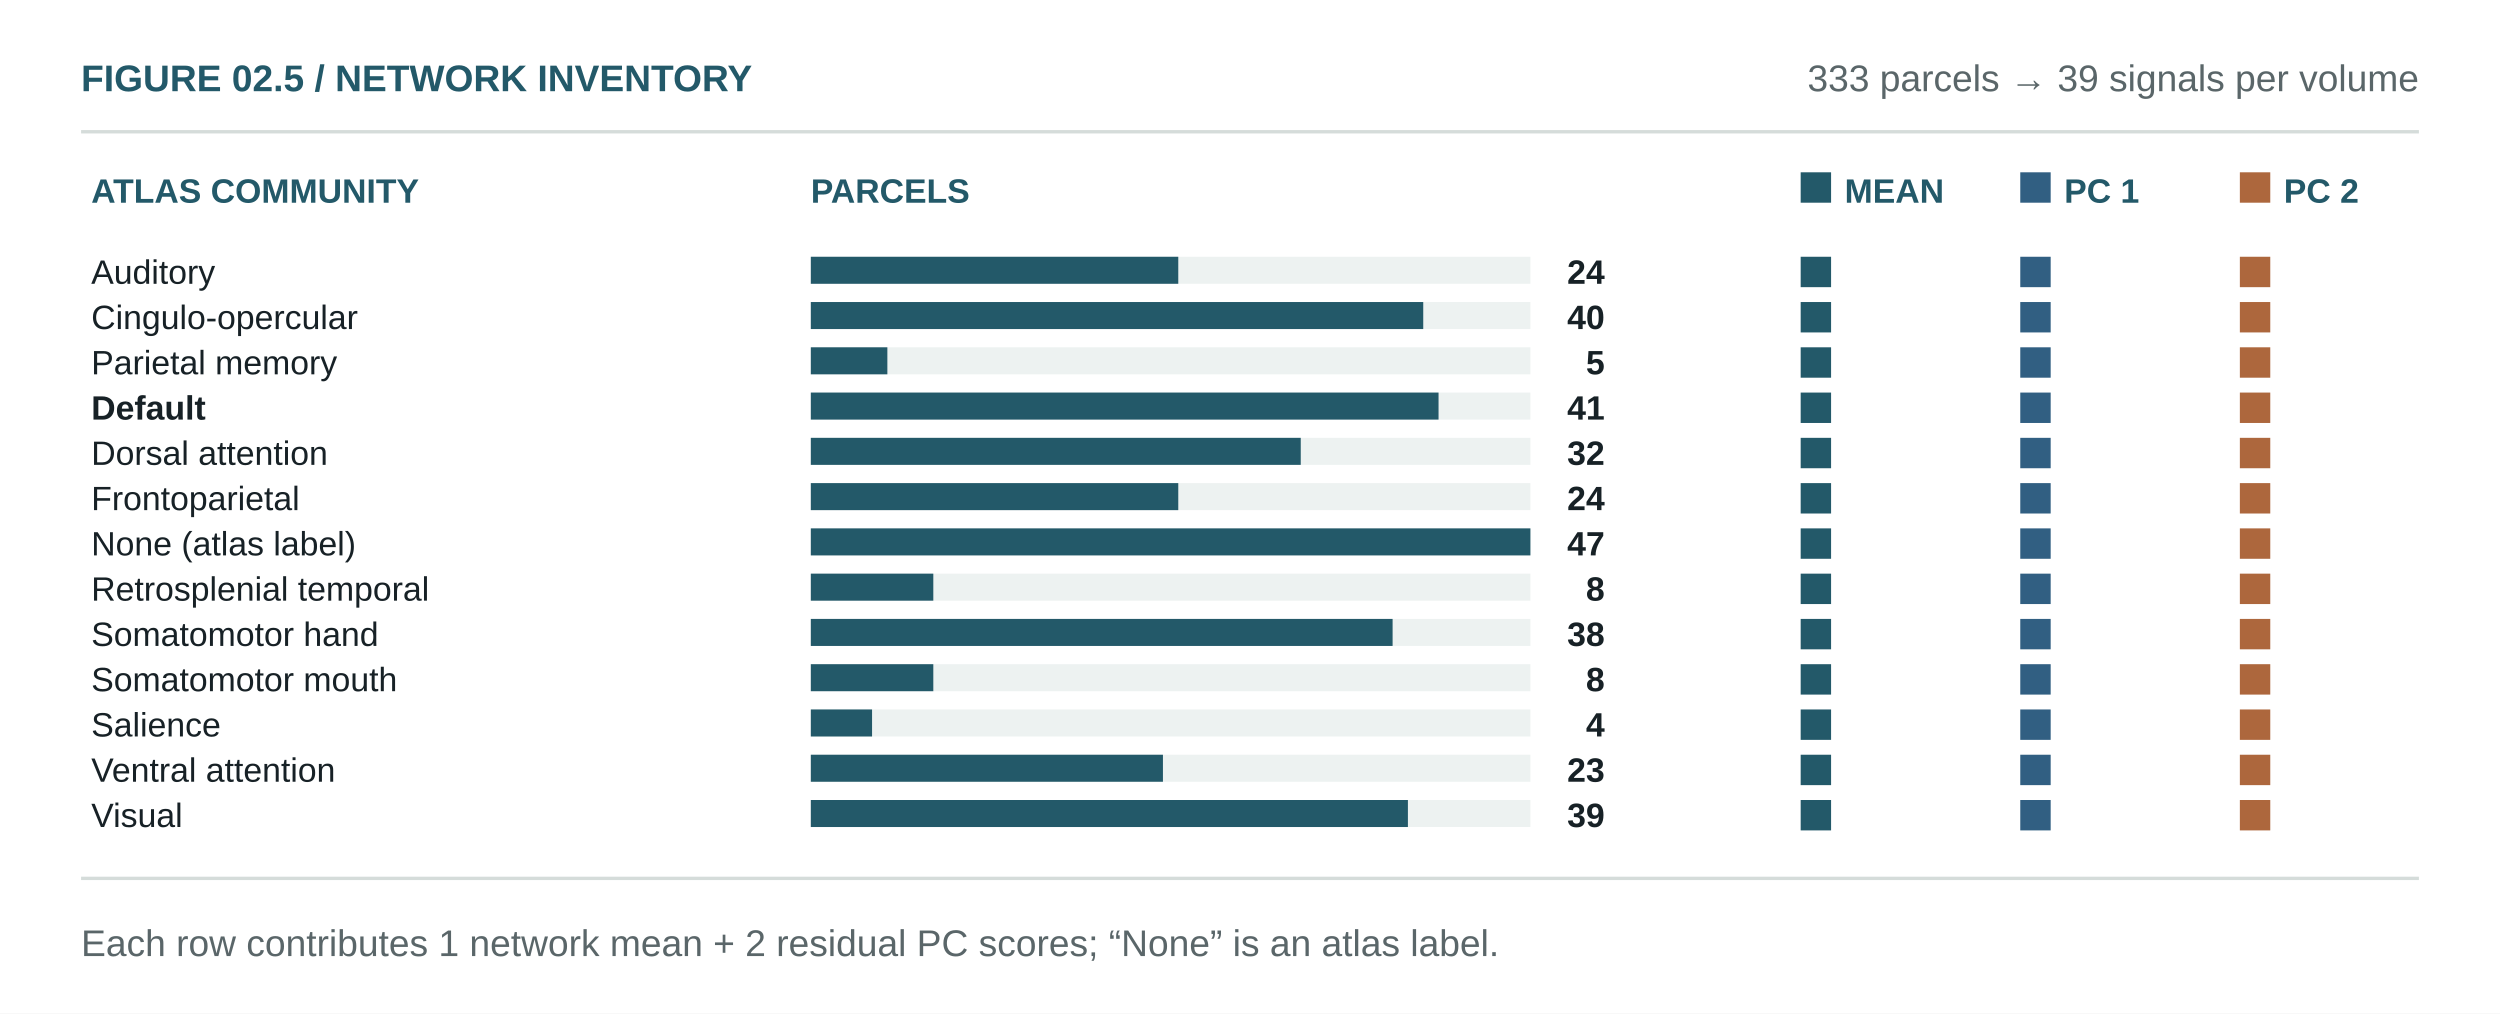
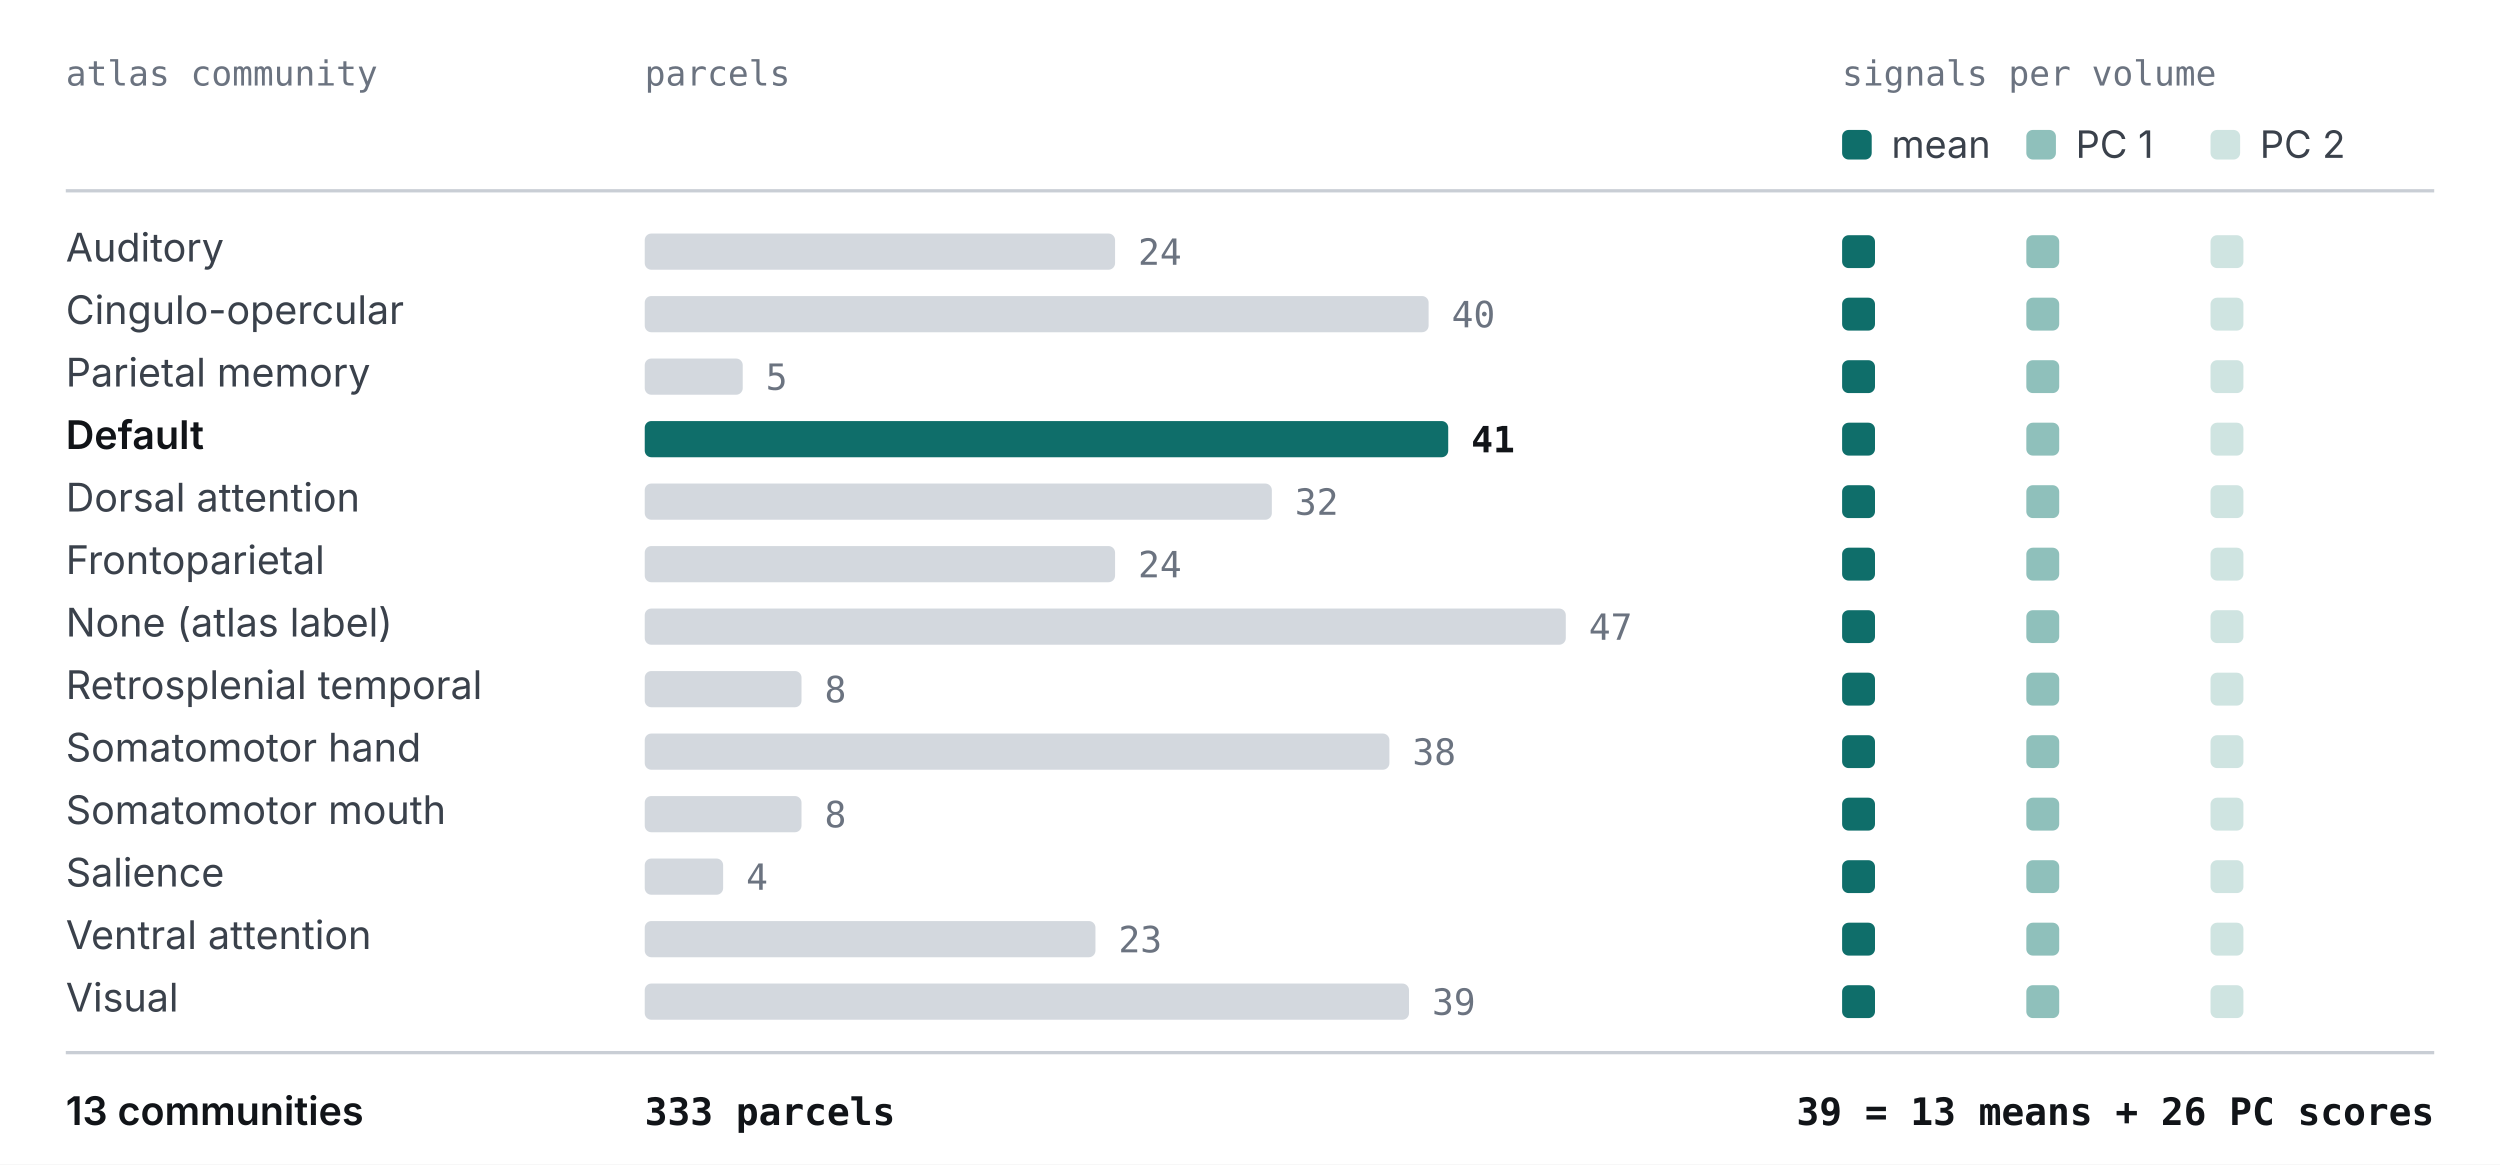
- <svg xmlns="http://www.w3.org/2000/svg" width="740" height="300" viewBox="0 0 740 300" role="img" aria-labelledby="title desc">
-   <rect width="740" height="300" fill="#ffffff" />
-   <text x="24.00" y="27.00" fill="#235969" font-size="11" font-weight="700" text-anchor="start" font-family="-apple-system,BlinkMacSystemFont,Segoe UI,Arial,sans-serif">FIGURE 02.5 / NETWORK INVENTORY</text>
-   <text x="716.00" y="27.00" fill="#5a6669" font-size="11" font-weight="400" text-anchor="end" font-family="-apple-system,BlinkMacSystemFont,Segoe UI,Arial,sans-serif">333 parcels → 39 signals per volume</text>
-   <line x1="24.00" y1="39.00" x2="716.00" y2="39.00" stroke="#d5dcda" stroke-width="1" opacity="1" />
-   <text x="27.00" y="60.00" fill="#235969" font-size="10" font-weight="700" text-anchor="start" font-family="-apple-system,BlinkMacSystemFont,Segoe UI,Arial,sans-serif">ATLAS COMMUNITY</text>
-   <text x="240.00" y="60.00" fill="#235969" font-size="10" font-weight="700" text-anchor="start" font-family="-apple-system,BlinkMacSystemFont,Segoe UI,Arial,sans-serif">PARCELS</text>
-   <rect x="533.00" y="51.00" width="9.00" height="9.00" fill="#235969" />
-   <text x="546.00" y="60.00" fill="#235969" font-size="10" font-weight="700" text-anchor="start" font-family="-apple-system,BlinkMacSystemFont,Segoe UI,Arial,sans-serif">MEAN</text>
-   <rect x="598.00" y="51.00" width="9.00" height="9.00" fill="#315f82" />
-   <text x="611.00" y="60.00" fill="#235969" font-size="10" font-weight="700" text-anchor="start" font-family="-apple-system,BlinkMacSystemFont,Segoe UI,Arial,sans-serif">PC 1</text>
-   <rect x="663.00" y="51.00" width="9.00" height="9.00" fill="#ad673d" />
-   <text x="676.00" y="60.00" fill="#235969" font-size="10" font-weight="700" text-anchor="start" font-family="-apple-system,BlinkMacSystemFont,Segoe UI,Arial,sans-serif">PC 2</text>
-   <text x="27.00" y="84.00" fill="#172126" font-size="10" font-weight="400" text-anchor="start" font-family="-apple-system,BlinkMacSystemFont,Segoe UI,Arial,sans-serif">Auditory</text>
-   <rect x="240.00" y="76.00" width="213.00" height="8.00" fill="#edf2f1" />
-   <rect x="240.00" y="76.00" width="108.77" height="8.00" fill="#235969" />
-   <text x="475.00" y="84.00" fill="#172126" font-size="10" font-weight="600" text-anchor="end" font-family="-apple-system,BlinkMacSystemFont,Segoe UI,Arial,sans-serif">24</text>
-   <rect x="533.00" y="76.00" width="9.00" height="9.00" fill="#235969" />
-   <rect x="598.00" y="76.00" width="9.00" height="9.00" fill="#315f82" />
-   <rect x="663.00" y="76.00" width="9.00" height="9.00" fill="#ad673d" />
-   <text x="27.00" y="97.40" fill="#172126" font-size="10" font-weight="400" text-anchor="start" font-family="-apple-system,BlinkMacSystemFont,Segoe UI,Arial,sans-serif">Cingulo-opercular</text>
-   <rect x="240.00" y="89.40" width="213.00" height="8.00" fill="#edf2f1" />
-   <rect x="240.00" y="89.40" width="181.28" height="8.00" fill="#235969" />
-   <text x="475.00" y="97.40" fill="#172126" font-size="10" font-weight="600" text-anchor="end" font-family="-apple-system,BlinkMacSystemFont,Segoe UI,Arial,sans-serif">40</text>
-   <rect x="533.00" y="89.40" width="9.00" height="9.00" fill="#235969" />
-   <rect x="598.00" y="89.40" width="9.00" height="9.00" fill="#315f82" />
-   <rect x="663.00" y="89.40" width="9.00" height="9.00" fill="#ad673d" />
-   <text x="27.00" y="110.80" fill="#172126" font-size="10" font-weight="400" text-anchor="start" font-family="-apple-system,BlinkMacSystemFont,Segoe UI,Arial,sans-serif">Parietal memory</text>
-   <rect x="240.00" y="102.80" width="213.00" height="8.00" fill="#edf2f1" />
-   <rect x="240.00" y="102.80" width="22.66" height="8.00" fill="#235969" />
-   <text x="475.00" y="110.80" fill="#172126" font-size="10" font-weight="600" text-anchor="end" font-family="-apple-system,BlinkMacSystemFont,Segoe UI,Arial,sans-serif">5</text>
-   <rect x="533.00" y="102.80" width="9.00" height="9.00" fill="#235969" />
-   <rect x="598.00" y="102.80" width="9.00" height="9.00" fill="#315f82" />
-   <rect x="663.00" y="102.80" width="9.00" height="9.00" fill="#ad673d" />
-   <text x="27.00" y="124.20" fill="#172126" font-size="10" font-weight="600" text-anchor="start" font-family="-apple-system,BlinkMacSystemFont,Segoe UI,Arial,sans-serif">Default</text>
-   <rect x="240.00" y="116.20" width="213.00" height="8.00" fill="#edf2f1" />
-   <rect x="240.00" y="116.20" width="185.81" height="8.00" fill="#235969" />
-   <text x="475.00" y="124.20" fill="#172126" font-size="10" font-weight="600" text-anchor="end" font-family="-apple-system,BlinkMacSystemFont,Segoe UI,Arial,sans-serif">41</text>
-   <rect x="533.00" y="116.20" width="9.00" height="9.00" fill="#235969" />
-   <rect x="598.00" y="116.20" width="9.00" height="9.00" fill="#315f82" />
-   <rect x="663.00" y="116.20" width="9.00" height="9.00" fill="#ad673d" />
-   <text x="27.00" y="137.60" fill="#172126" font-size="10" font-weight="400" text-anchor="start" font-family="-apple-system,BlinkMacSystemFont,Segoe UI,Arial,sans-serif">Dorsal attention</text>
-   <rect x="240.00" y="129.60" width="213.00" height="8.00" fill="#edf2f1" />
-   <rect x="240.00" y="129.60" width="145.02" height="8.00" fill="#235969" />
-   <text x="475.00" y="137.60" fill="#172126" font-size="10" font-weight="600" text-anchor="end" font-family="-apple-system,BlinkMacSystemFont,Segoe UI,Arial,sans-serif">32</text>
-   <rect x="533.00" y="129.60" width="9.00" height="9.00" fill="#235969" />
-   <rect x="598.00" y="129.60" width="9.00" height="9.00" fill="#315f82" />
-   <rect x="663.00" y="129.60" width="9.00" height="9.00" fill="#ad673d" />
-   <text x="27.00" y="151.00" fill="#172126" font-size="10" font-weight="400" text-anchor="start" font-family="-apple-system,BlinkMacSystemFont,Segoe UI,Arial,sans-serif">Frontoparietal</text>
-   <rect x="240.00" y="143.00" width="213.00" height="8.00" fill="#edf2f1" />
-   <rect x="240.00" y="143.00" width="108.77" height="8.00" fill="#235969" />
-   <text x="475.00" y="151.00" fill="#172126" font-size="10" font-weight="600" text-anchor="end" font-family="-apple-system,BlinkMacSystemFont,Segoe UI,Arial,sans-serif">24</text>
-   <rect x="533.00" y="143.00" width="9.00" height="9.00" fill="#235969" />
-   <rect x="598.00" y="143.00" width="9.00" height="9.00" fill="#315f82" />
-   <rect x="663.00" y="143.00" width="9.00" height="9.00" fill="#ad673d" />
-   <text x="27.00" y="164.40" fill="#172126" font-size="10" font-weight="400" text-anchor="start" font-family="-apple-system,BlinkMacSystemFont,Segoe UI,Arial,sans-serif">None (atlas label)</text>
-   <rect x="240.00" y="156.40" width="213.00" height="8.00" fill="#edf2f1" />
-   <rect x="240.00" y="156.40" width="213.00" height="8.00" fill="#235969" />
-   <text x="475.00" y="164.40" fill="#172126" font-size="10" font-weight="600" text-anchor="end" font-family="-apple-system,BlinkMacSystemFont,Segoe UI,Arial,sans-serif">47</text>
-   <rect x="533.00" y="156.40" width="9.00" height="9.00" fill="#235969" />
-   <rect x="598.00" y="156.40" width="9.00" height="9.00" fill="#315f82" />
-   <rect x="663.00" y="156.40" width="9.00" height="9.00" fill="#ad673d" />
-   <text x="27.00" y="177.80" fill="#172126" font-size="10" font-weight="400" text-anchor="start" font-family="-apple-system,BlinkMacSystemFont,Segoe UI,Arial,sans-serif">Retrosplenial temporal</text>
-   <rect x="240.00" y="169.80" width="213.00" height="8.00" fill="#edf2f1" />
-   <rect x="240.00" y="169.80" width="36.26" height="8.00" fill="#235969" />
-   <text x="475.00" y="177.80" fill="#172126" font-size="10" font-weight="600" text-anchor="end" font-family="-apple-system,BlinkMacSystemFont,Segoe UI,Arial,sans-serif">8</text>
-   <rect x="533.00" y="169.80" width="9.00" height="9.00" fill="#235969" />
-   <rect x="598.00" y="169.80" width="9.00" height="9.00" fill="#315f82" />
-   <rect x="663.00" y="169.80" width="9.00" height="9.00" fill="#ad673d" />
-   <text x="27.00" y="191.20" fill="#172126" font-size="10" font-weight="400" text-anchor="start" font-family="-apple-system,BlinkMacSystemFont,Segoe UI,Arial,sans-serif">Somatomotor hand</text>
-   <rect x="240.00" y="183.20" width="213.00" height="8.00" fill="#edf2f1" />
-   <rect x="240.00" y="183.20" width="172.21" height="8.00" fill="#235969" />
-   <text x="475.00" y="191.20" fill="#172126" font-size="10" font-weight="600" text-anchor="end" font-family="-apple-system,BlinkMacSystemFont,Segoe UI,Arial,sans-serif">38</text>
-   <rect x="533.00" y="183.20" width="9.00" height="9.00" fill="#235969" />
-   <rect x="598.00" y="183.20" width="9.00" height="9.00" fill="#315f82" />
-   <rect x="663.00" y="183.20" width="9.00" height="9.00" fill="#ad673d" />
-   <text x="27.00" y="204.60" fill="#172126" font-size="10" font-weight="400" text-anchor="start" font-family="-apple-system,BlinkMacSystemFont,Segoe UI,Arial,sans-serif">Somatomotor mouth</text>
-   <rect x="240.00" y="196.60" width="213.00" height="8.00" fill="#edf2f1" />
-   <rect x="240.00" y="196.60" width="36.26" height="8.00" fill="#235969" />
-   <text x="475.00" y="204.60" fill="#172126" font-size="10" font-weight="600" text-anchor="end" font-family="-apple-system,BlinkMacSystemFont,Segoe UI,Arial,sans-serif">8</text>
-   <rect x="533.00" y="196.60" width="9.00" height="9.00" fill="#235969" />
-   <rect x="598.00" y="196.60" width="9.00" height="9.00" fill="#315f82" />
-   <rect x="663.00" y="196.60" width="9.00" height="9.00" fill="#ad673d" />
-   <text x="27.00" y="218.00" fill="#172126" font-size="10" font-weight="400" text-anchor="start" font-family="-apple-system,BlinkMacSystemFont,Segoe UI,Arial,sans-serif">Salience</text>
-   <rect x="240.00" y="210.00" width="213.00" height="8.00" fill="#edf2f1" />
-   <rect x="240.00" y="210.00" width="18.13" height="8.00" fill="#235969" />
-   <text x="475.00" y="218.00" fill="#172126" font-size="10" font-weight="600" text-anchor="end" font-family="-apple-system,BlinkMacSystemFont,Segoe UI,Arial,sans-serif">4</text>
-   <rect x="533.00" y="210.00" width="9.00" height="9.00" fill="#235969" />
-   <rect x="598.00" y="210.00" width="9.00" height="9.00" fill="#315f82" />
-   <rect x="663.00" y="210.00" width="9.00" height="9.00" fill="#ad673d" />
-   <text x="27.00" y="231.40" fill="#172126" font-size="10" font-weight="400" text-anchor="start" font-family="-apple-system,BlinkMacSystemFont,Segoe UI,Arial,sans-serif">Ventral attention</text>
-   <rect x="240.00" y="223.40" width="213.00" height="8.00" fill="#edf2f1" />
-   <rect x="240.00" y="223.40" width="104.23" height="8.00" fill="#235969" />
-   <text x="475.00" y="231.40" fill="#172126" font-size="10" font-weight="600" text-anchor="end" font-family="-apple-system,BlinkMacSystemFont,Segoe UI,Arial,sans-serif">23</text>
-   <rect x="533.00" y="223.40" width="9.00" height="9.00" fill="#235969" />
-   <rect x="598.00" y="223.40" width="9.00" height="9.00" fill="#315f82" />
-   <rect x="663.00" y="223.40" width="9.00" height="9.00" fill="#ad673d" />
-   <text x="27.00" y="244.80" fill="#172126" font-size="10" font-weight="400" text-anchor="start" font-family="-apple-system,BlinkMacSystemFont,Segoe UI,Arial,sans-serif">Visual</text>
-   <rect x="240.00" y="236.80" width="213.00" height="8.00" fill="#edf2f1" />
-   <rect x="240.00" y="236.80" width="176.74" height="8.00" fill="#235969" />
-   <text x="475.00" y="244.80" fill="#172126" font-size="10" font-weight="600" text-anchor="end" font-family="-apple-system,BlinkMacSystemFont,Segoe UI,Arial,sans-serif">39</text>
-   <rect x="533.00" y="236.80" width="9.00" height="9.00" fill="#235969" />
-   <rect x="598.00" y="236.80" width="9.00" height="9.00" fill="#315f82" />
-   <rect x="663.00" y="236.80" width="9.00" height="9.00" fill="#ad673d" />
-   <line x1="24.00" y1="260.00" x2="716.00" y2="260.00" stroke="#d5dcda" stroke-width="1" opacity="1" />
-   <text x="24.00" y="283.00" fill="#5a6669" font-size="11" font-weight="400" text-anchor="start" font-family="-apple-system,BlinkMacSystemFont,Segoe UI,Arial,sans-serif">Each row contributes 1 network mean + 2 residual PC scores; “None” is an atlas label.</text>
+ <svg xmlns="http://www.w3.org/2000/svg" width="760" height="354" viewBox="0 0 760 354" role="img" aria-labelledby="title desc" font-family="-apple-system,BlinkMacSystemFont,'Segoe UI',Inter,Roboto,Helvetica,Arial,sans-serif">
+   <rect width="760" height="354" fill="#ffffff" />
+   <text x="20.00" y="26.00" fill="#6b7380" font-size="10.5" font-weight="500" text-anchor="start" font-family="'SF Mono',ui-monospace,SFMono-Regular,Menlo,Consolas,monospace">atlas community</text>
+   <text x="196.00" y="26.00" fill="#6b7380" font-size="10.5" font-weight="500" text-anchor="start" font-family="'SF Mono',ui-monospace,SFMono-Regular,Menlo,Consolas,monospace">parcels</text>
+   <text x="560.00" y="26.00" fill="#6b7380" font-size="10.5" font-weight="500" text-anchor="start" font-family="'SF Mono',ui-monospace,SFMono-Regular,Menlo,Consolas,monospace">signals per volume</text>
+   <rect x="560.00" y="39.50" width="9.00" height="9.00" fill="#0f6e6a" rx="2" />
+   <text x="575.00" y="48.00" fill="#3a414b" font-size="11.5" font-weight="400" text-anchor="start">mean</text>
+   <rect x="616.00" y="39.50" width="9.00" height="9.00" fill="#8fc0bb" rx="2" />
+   <text x="631.00" y="48.00" fill="#3a414b" font-size="11.5" font-weight="400" text-anchor="start">PC 1</text>
+   <rect x="672.00" y="39.50" width="9.00" height="9.00" fill="#cfe4e1" rx="2" />
+   <text x="687.00" y="48.00" fill="#3a414b" font-size="11.5" font-weight="400" text-anchor="start">PC 2</text>
+   <line x1="20.00" y1="58.00" x2="740.00" y2="58.00" stroke="#c9ced5" stroke-width="1" opacity="1" stroke-linecap="butt" />
+   <text x="20.00" y="79.50" fill="#3a414b" font-size="12" font-weight="400" text-anchor="start">Auditory</text>
+   <rect x="196.00" y="71.00" width="142.98" height="11.00" fill="#d3d8de" rx="2" />
+   <text x="345.98" y="80.50" fill="#6b7380" font-size="11" font-weight="400" text-anchor="start" font-family="'SF Mono',ui-monospace,SFMono-Regular,Menlo,Consolas,monospace">24</text>
+   <rect x="560.00" y="71.50" width="10.00" height="10.00" fill="#0f6e6a" rx="2" />
+   <rect x="616.00" y="71.50" width="10.00" height="10.00" fill="#8fc0bb" rx="2" />
+   <rect x="672.00" y="71.50" width="10.00" height="10.00" fill="#cfe4e1" rx="2" />
+   <text x="20.00" y="98.50" fill="#3a414b" font-size="12" font-weight="400" text-anchor="start">Cingulo-opercular</text>
+   <rect x="196.00" y="90.00" width="238.30" height="11.00" fill="#d3d8de" rx="2" />
+   <text x="441.30" y="99.50" fill="#6b7380" font-size="11" font-weight="400" text-anchor="start" font-family="'SF Mono',ui-monospace,SFMono-Regular,Menlo,Consolas,monospace">40</text>
+   <rect x="560.00" y="90.50" width="10.00" height="10.00" fill="#0f6e6a" rx="2" />
+   <rect x="616.00" y="90.50" width="10.00" height="10.00" fill="#8fc0bb" rx="2" />
+   <rect x="672.00" y="90.50" width="10.00" height="10.00" fill="#cfe4e1" rx="2" />
+   <text x="20.00" y="117.50" fill="#3a414b" font-size="12" font-weight="400" text-anchor="start">Parietal memory</text>
+   <rect x="196.00" y="109.00" width="29.79" height="11.00" fill="#d3d8de" rx="2" />
+   <text x="232.79" y="118.50" fill="#6b7380" font-size="11" font-weight="400" text-anchor="start" font-family="'SF Mono',ui-monospace,SFMono-Regular,Menlo,Consolas,monospace">5</text>
+   <rect x="560.00" y="109.50" width="10.00" height="10.00" fill="#0f6e6a" rx="2" />
+   <rect x="616.00" y="109.50" width="10.00" height="10.00" fill="#8fc0bb" rx="2" />
+   <rect x="672.00" y="109.50" width="10.00" height="10.00" fill="#cfe4e1" rx="2" />
+   <text x="20.00" y="136.50" fill="#111418" font-size="12" font-weight="600" text-anchor="start">Default</text>
+   <rect x="196.00" y="128.00" width="244.26" height="11.00" fill="#0f6e6a" rx="2" />
+   <text x="447.26" y="137.50" fill="#111418" font-size="11" font-weight="600" text-anchor="start" font-family="'SF Mono',ui-monospace,SFMono-Regular,Menlo,Consolas,monospace">41</text>
+   <rect x="560.00" y="128.50" width="10.00" height="10.00" fill="#0f6e6a" rx="2" />
+   <rect x="616.00" y="128.50" width="10.00" height="10.00" fill="#8fc0bb" rx="2" />
+   <rect x="672.00" y="128.50" width="10.00" height="10.00" fill="#cfe4e1" rx="2" />
+   <text x="20.00" y="155.50" fill="#3a414b" font-size="12" font-weight="400" text-anchor="start">Dorsal attention</text>
+   <rect x="196.00" y="147.00" width="190.64" height="11.00" fill="#d3d8de" rx="2" />
+   <text x="393.64" y="156.50" fill="#6b7380" font-size="11" font-weight="400" text-anchor="start" font-family="'SF Mono',ui-monospace,SFMono-Regular,Menlo,Consolas,monospace">32</text>
+   <rect x="560.00" y="147.50" width="10.00" height="10.00" fill="#0f6e6a" rx="2" />
+   <rect x="616.00" y="147.50" width="10.00" height="10.00" fill="#8fc0bb" rx="2" />
+   <rect x="672.00" y="147.50" width="10.00" height="10.00" fill="#cfe4e1" rx="2" />
+   <text x="20.00" y="174.50" fill="#3a414b" font-size="12" font-weight="400" text-anchor="start">Frontoparietal</text>
+   <rect x="196.00" y="166.00" width="142.98" height="11.00" fill="#d3d8de" rx="2" />
+   <text x="345.98" y="175.50" fill="#6b7380" font-size="11" font-weight="400" text-anchor="start" font-family="'SF Mono',ui-monospace,SFMono-Regular,Menlo,Consolas,monospace">24</text>
+   <rect x="560.00" y="166.50" width="10.00" height="10.00" fill="#0f6e6a" rx="2" />
+   <rect x="616.00" y="166.50" width="10.00" height="10.00" fill="#8fc0bb" rx="2" />
+   <rect x="672.00" y="166.50" width="10.00" height="10.00" fill="#cfe4e1" rx="2" />
+   <text x="20.00" y="193.50" fill="#3a414b" font-size="12" font-weight="400" text-anchor="start">None (atlas label)</text>
+   <rect x="196.00" y="185.00" width="280.00" height="11.00" fill="#d3d8de" rx="2" />
+   <text x="483.00" y="194.50" fill="#6b7380" font-size="11" font-weight="400" text-anchor="start" font-family="'SF Mono',ui-monospace,SFMono-Regular,Menlo,Consolas,monospace">47</text>
+   <rect x="560.00" y="185.50" width="10.00" height="10.00" fill="#0f6e6a" rx="2" />
+   <rect x="616.00" y="185.50" width="10.00" height="10.00" fill="#8fc0bb" rx="2" />
+   <rect x="672.00" y="185.50" width="10.00" height="10.00" fill="#cfe4e1" rx="2" />
+   <text x="20.00" y="212.50" fill="#3a414b" font-size="12" font-weight="400" text-anchor="start">Retrosplenial temporal</text>
+   <rect x="196.00" y="204.00" width="47.66" height="11.00" fill="#d3d8de" rx="2" />
+   <text x="250.66" y="213.50" fill="#6b7380" font-size="11" font-weight="400" text-anchor="start" font-family="'SF Mono',ui-monospace,SFMono-Regular,Menlo,Consolas,monospace">8</text>
+   <rect x="560.00" y="204.50" width="10.00" height="10.00" fill="#0f6e6a" rx="2" />
+   <rect x="616.00" y="204.50" width="10.00" height="10.00" fill="#8fc0bb" rx="2" />
+   <rect x="672.00" y="204.50" width="10.00" height="10.00" fill="#cfe4e1" rx="2" />
+   <text x="20.00" y="231.50" fill="#3a414b" font-size="12" font-weight="400" text-anchor="start">Somatomotor hand</text>
+   <rect x="196.00" y="223.00" width="226.38" height="11.00" fill="#d3d8de" rx="2" />
+   <text x="429.38" y="232.50" fill="#6b7380" font-size="11" font-weight="400" text-anchor="start" font-family="'SF Mono',ui-monospace,SFMono-Regular,Menlo,Consolas,monospace">38</text>
+   <rect x="560.00" y="223.50" width="10.00" height="10.00" fill="#0f6e6a" rx="2" />
+   <rect x="616.00" y="223.50" width="10.00" height="10.00" fill="#8fc0bb" rx="2" />
+   <rect x="672.00" y="223.50" width="10.00" height="10.00" fill="#cfe4e1" rx="2" />
+   <text x="20.00" y="250.50" fill="#3a414b" font-size="12" font-weight="400" text-anchor="start">Somatomotor mouth</text>
+   <rect x="196.00" y="242.00" width="47.66" height="11.00" fill="#d3d8de" rx="2" />
+   <text x="250.66" y="251.50" fill="#6b7380" font-size="11" font-weight="400" text-anchor="start" font-family="'SF Mono',ui-monospace,SFMono-Regular,Menlo,Consolas,monospace">8</text>
+   <rect x="560.00" y="242.50" width="10.00" height="10.00" fill="#0f6e6a" rx="2" />
+   <rect x="616.00" y="242.50" width="10.00" height="10.00" fill="#8fc0bb" rx="2" />
+   <rect x="672.00" y="242.50" width="10.00" height="10.00" fill="#cfe4e1" rx="2" />
+   <text x="20.00" y="269.50" fill="#3a414b" font-size="12" font-weight="400" text-anchor="start">Salience</text>
+   <rect x="196.00" y="261.00" width="23.83" height="11.00" fill="#d3d8de" rx="2" />
+   <text x="226.83" y="270.50" fill="#6b7380" font-size="11" font-weight="400" text-anchor="start" font-family="'SF Mono',ui-monospace,SFMono-Regular,Menlo,Consolas,monospace">4</text>
+   <rect x="560.00" y="261.50" width="10.00" height="10.00" fill="#0f6e6a" rx="2" />
+   <rect x="616.00" y="261.50" width="10.00" height="10.00" fill="#8fc0bb" rx="2" />
+   <rect x="672.00" y="261.50" width="10.00" height="10.00" fill="#cfe4e1" rx="2" />
+   <text x="20.00" y="288.50" fill="#3a414b" font-size="12" font-weight="400" text-anchor="start">Ventral attention</text>
+   <rect x="196.00" y="280.00" width="137.02" height="11.00" fill="#d3d8de" rx="2" />
+   <text x="340.02" y="289.50" fill="#6b7380" font-size="11" font-weight="400" text-anchor="start" font-family="'SF Mono',ui-monospace,SFMono-Regular,Menlo,Consolas,monospace">23</text>
+   <rect x="560.00" y="280.50" width="10.00" height="10.00" fill="#0f6e6a" rx="2" />
+   <rect x="616.00" y="280.50" width="10.00" height="10.00" fill="#8fc0bb" rx="2" />
+   <rect x="672.00" y="280.50" width="10.00" height="10.00" fill="#cfe4e1" rx="2" />
+   <text x="20.00" y="307.50" fill="#3a414b" font-size="12" font-weight="400" text-anchor="start">Visual</text>
+   <rect x="196.00" y="299.00" width="232.34" height="11.00" fill="#d3d8de" rx="2" />
+   <text x="435.34" y="308.50" fill="#6b7380" font-size="11" font-weight="400" text-anchor="start" font-family="'SF Mono',ui-monospace,SFMono-Regular,Menlo,Consolas,monospace">39</text>
+   <rect x="560.00" y="299.50" width="10.00" height="10.00" fill="#0f6e6a" rx="2" />
+   <rect x="616.00" y="299.50" width="10.00" height="10.00" fill="#8fc0bb" rx="2" />
+   <rect x="672.00" y="299.50" width="10.00" height="10.00" fill="#cfe4e1" rx="2" />
+   <line x1="20.00" y1="320.00" x2="740.00" y2="320.00" stroke="#c9ced5" stroke-width="1" opacity="1" stroke-linecap="butt" />
+   <text x="20.00" y="342.00" fill="#111418" font-size="12" font-weight="600" text-anchor="start">13 communities</text>
+   <text x="196.00" y="342.00" fill="#111418" font-size="11.5" font-weight="600" text-anchor="start" font-family="'SF Mono',ui-monospace,SFMono-Regular,Menlo,Consolas,monospace">333 parcels</text>
+   <text x="740.00" y="342.00" fill="#111418" font-size="11.5" font-weight="600" text-anchor="end" font-family="'SF Mono',ui-monospace,SFMono-Regular,Menlo,Consolas,monospace">39 = 13 means + 26 PC scores</text>
</svg>
